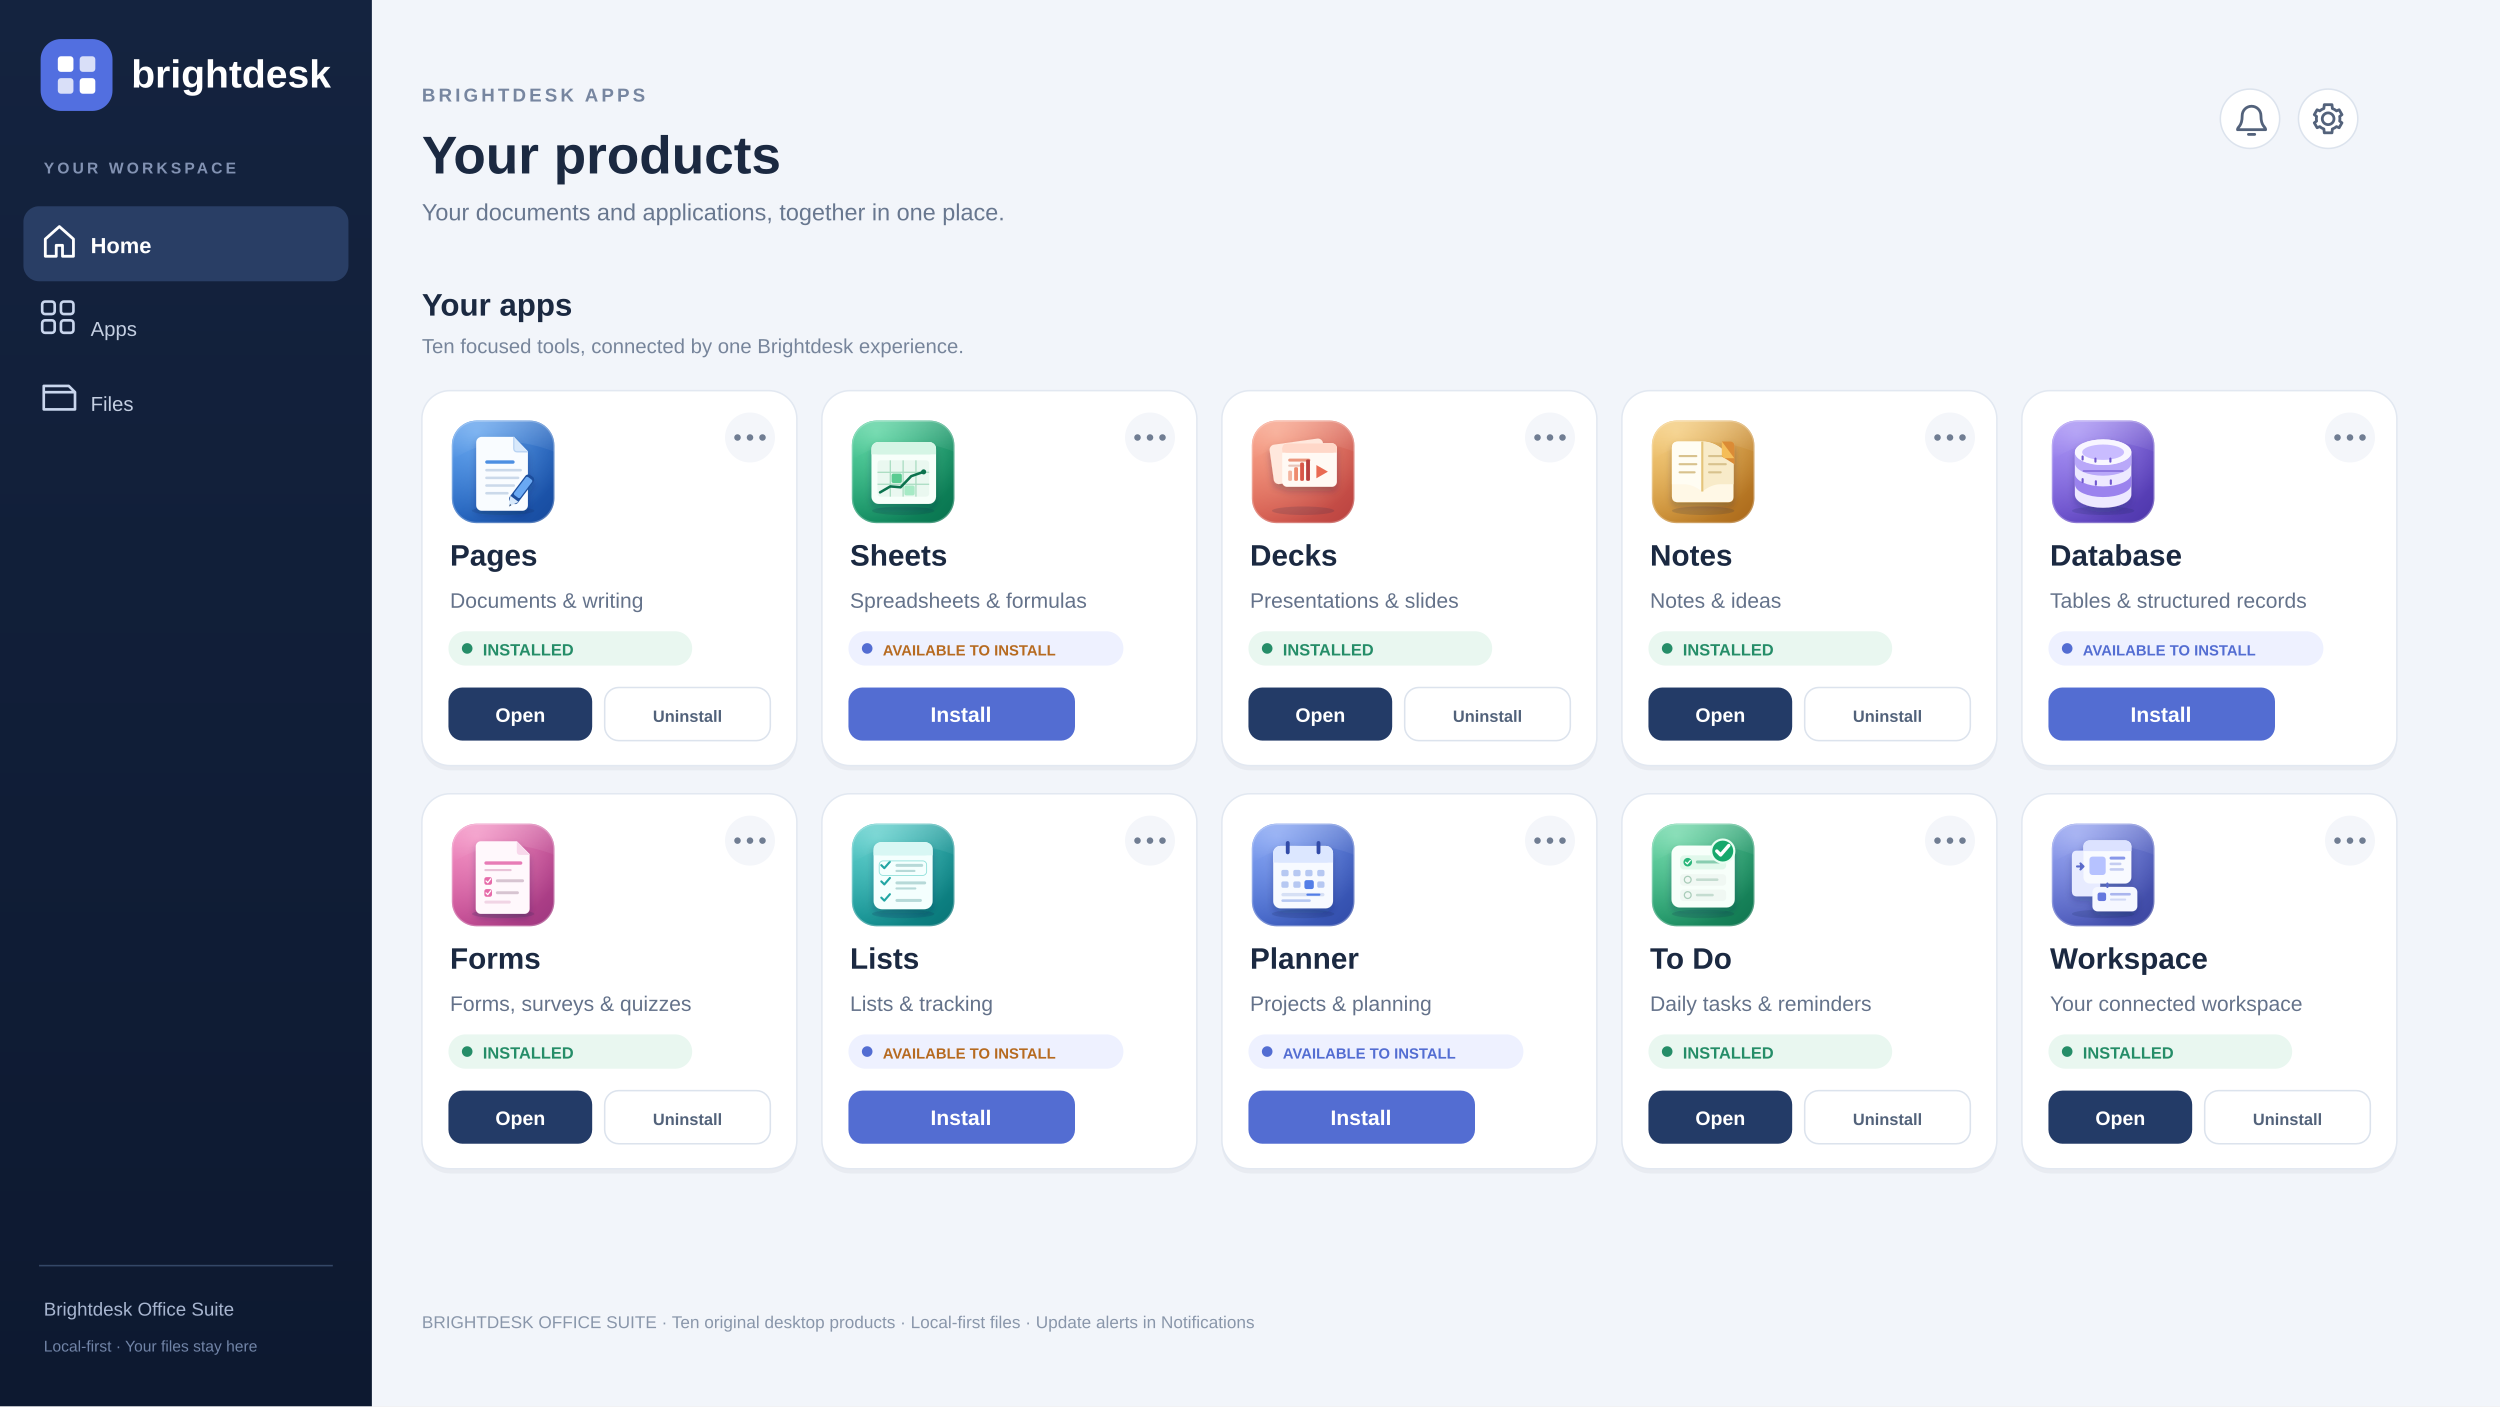
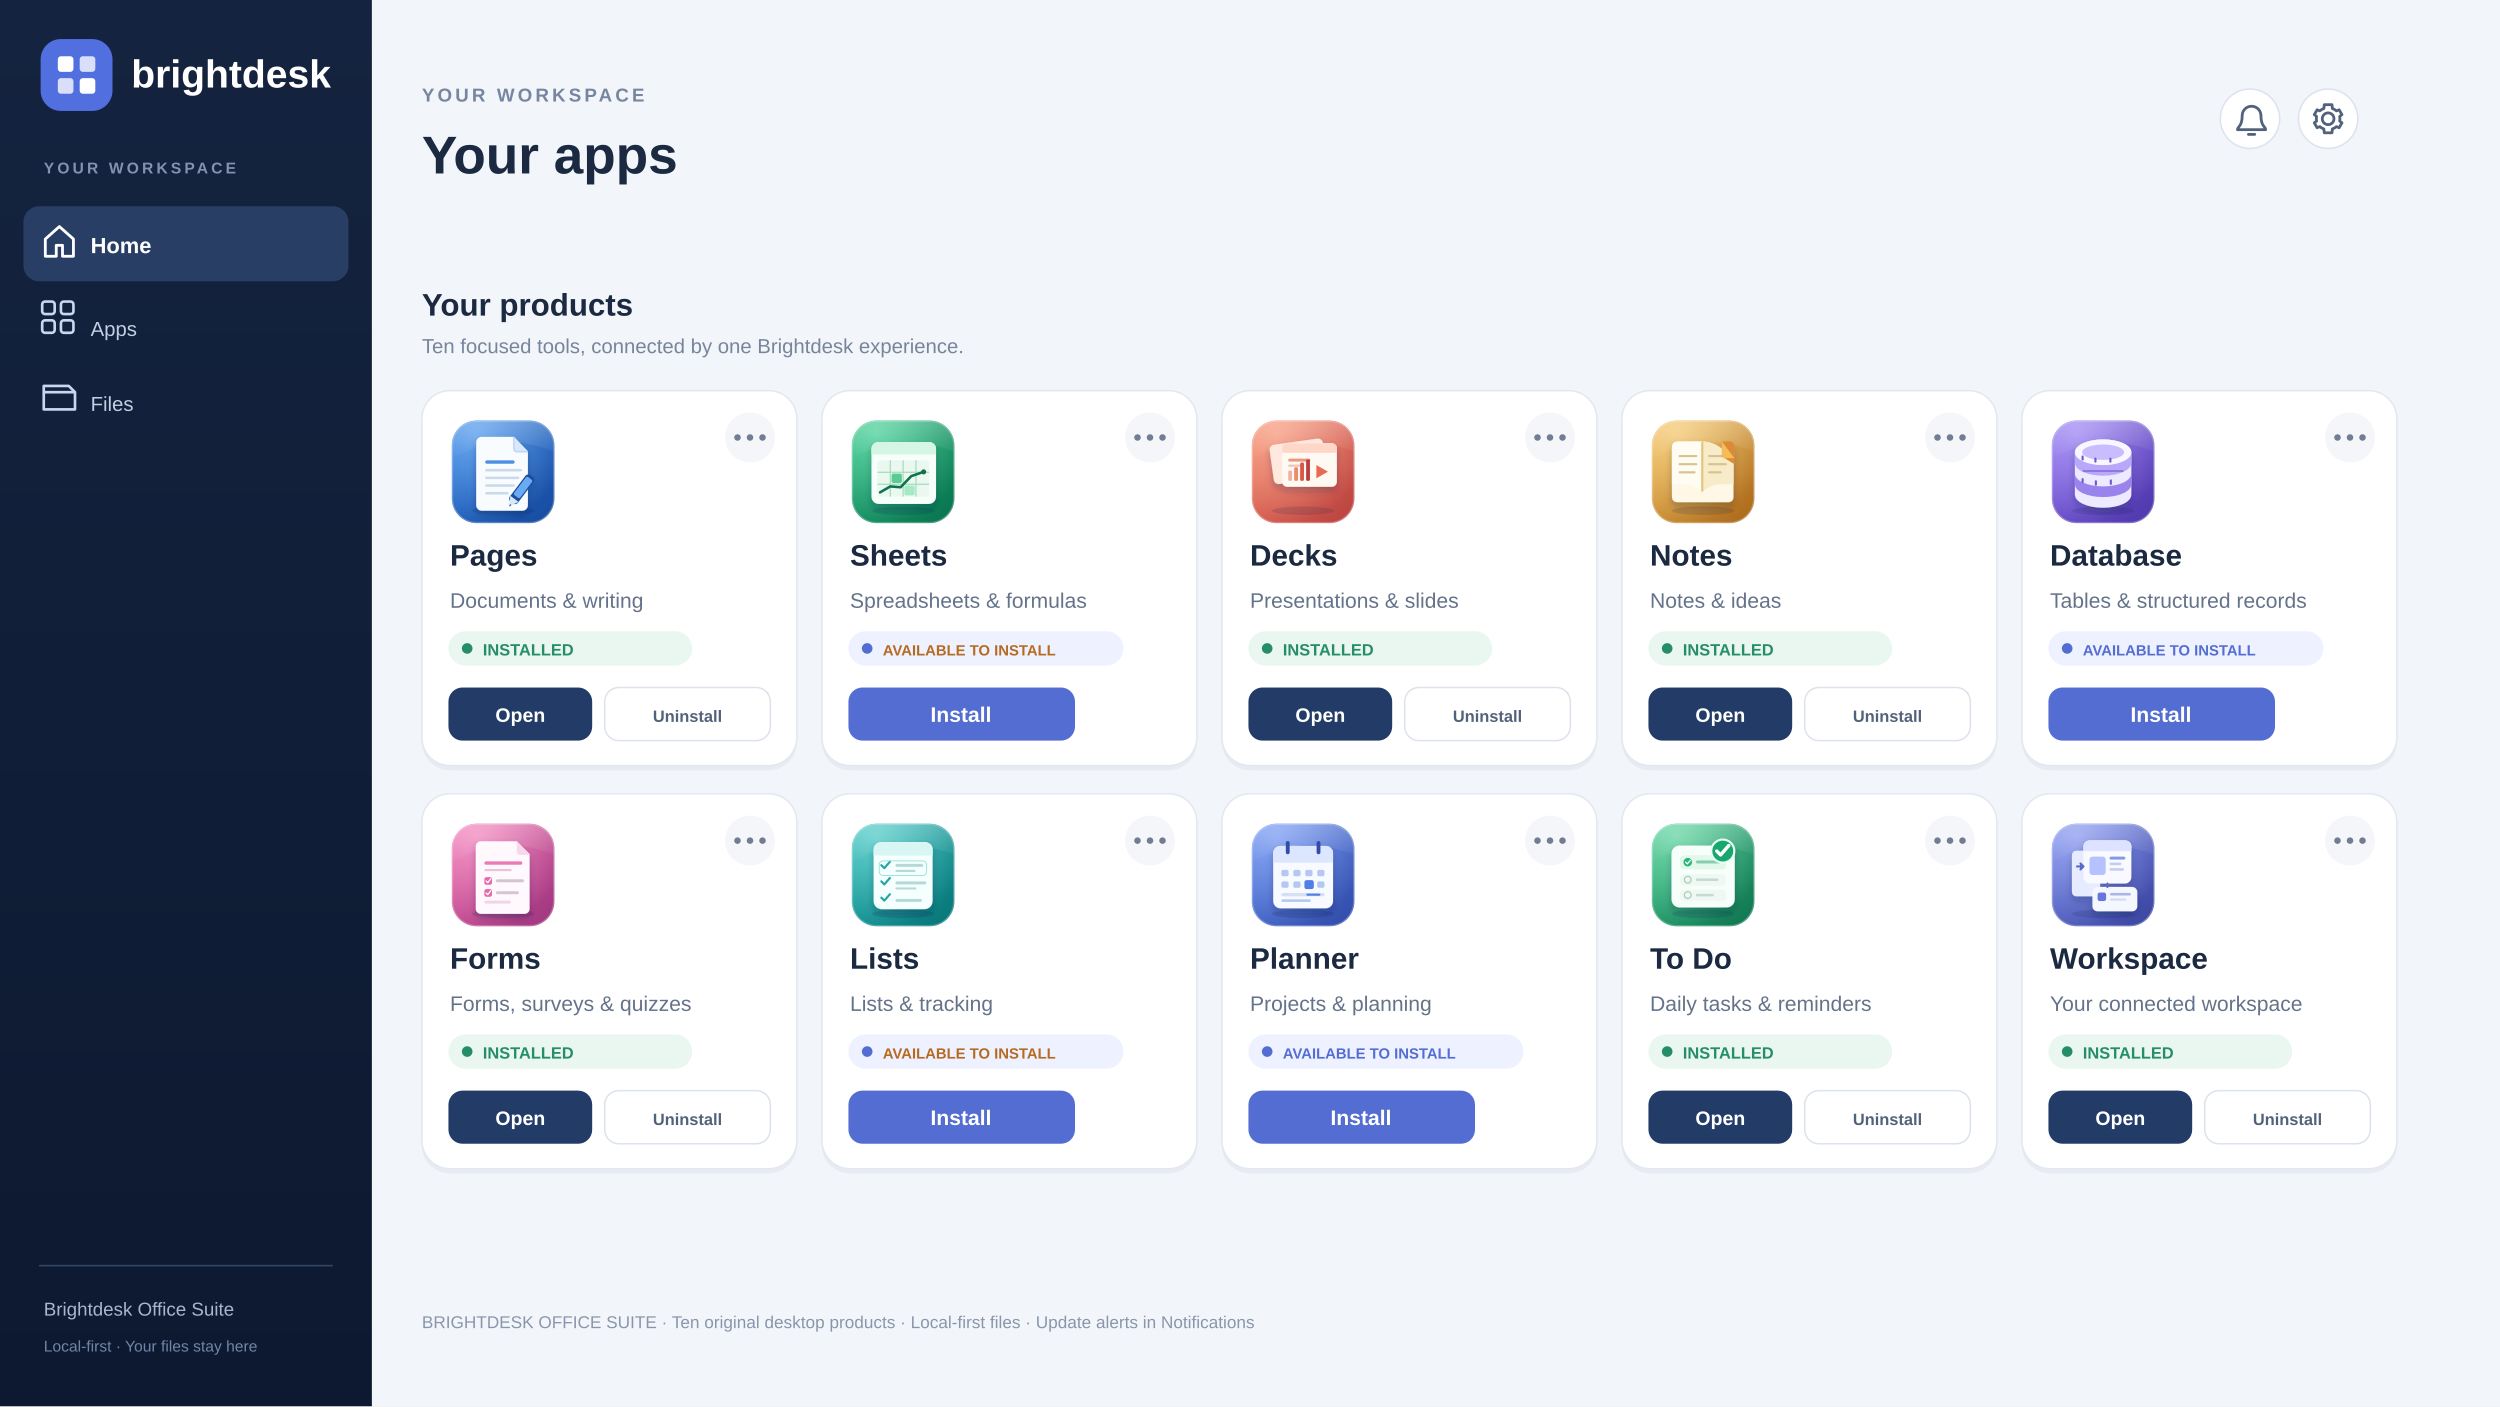
<svg xmlns="http://www.w3.org/2000/svg" width="1600" height="900" viewBox="0 0 1600 900" role="img" aria-labelledby="title desc">
  <defs>
    <linearGradient id="side" x1="0" y1="0" x2="0" y2="1">
      <stop stop-color="#14233F" />
      <stop offset="1" stop-color="#0D1930" />
    </linearGradient>
    <linearGradient id="banner" x1="0" y1="0" x2="1" y2="1">
      <stop stop-color="#E8F0FF" />
      <stop offset="1" stop-color="#F0ECFF" />
    </linearGradient>
    <filter id="shadow" x="-20%" y="-20%" width="140%" height="140%">
      <feDropShadow dx="0" dy="7" stdDeviation="14" flood-color="#1A2B4B" flood-opacity=".09" />
    </filter>
  </defs>
  <rect width="1600" height="900" fill="#F2F5FA" />
  <rect width="238" height="900" fill="url(#side)" />
  <rect x="26" y="25" width="46" height="46" rx="13" fill="#526FE0" />
  <g fill="#FFFFFF">
    <rect x="37" y="36" width="10" height="10" rx="2" />
    <rect x="51" y="36" width="10" height="10" rx="2" opacity=".78" />
    <rect x="37" y="50" width="10" height="10" rx="2" opacity=".78" />
    <rect x="51" y="50" width="10" height="10" rx="2" />
  </g>
  <text x="84" y="56" font-family="Arial, sans-serif" font-size="25" font-weight="700" fill="#FFFFFF">brightdesk</text>
  <text x="28" y="111" font-family="Arial, sans-serif" font-size="10" font-weight="700" letter-spacing="2" fill="#8292B2">YOUR WORKSPACE</text>
  <g id="sidebar-home">
    <rect x="15" y="132" width="208" height="48" rx="10" fill="#293E65" />
    <path d="M29 153l9-8 9 8v11h-7v-7h-4v7h-7z" fill="none" stroke="#FFFFFF" stroke-width="1.8" stroke-linecap="round" stroke-linejoin="round" />
    <text x="58" y="162" font-family="Arial, sans-serif" font-size="14" font-weight="700" fill="#FFFFFF">Home</text>
  </g>
  <g id="sidebar-applications">
    <g id="apps-launcher-icon" fill="none" stroke="#C9D6ED" stroke-width="1.7">
      <rect x="27" y="193" width="8" height="8" rx="1.8" />
      <rect x="39" y="193" width="8" height="8" rx="1.8" />
      <rect x="27" y="205" width="8" height="8" rx="1.8" />
      <rect x="39" y="205" width="8" height="8" rx="1.8" />
    </g>
    <text x="58" y="215" font-family="Arial, sans-serif" font-size="13" fill="#C4CFE2">Apps</text>
  </g>
  <g id="sidebar-files">
    <path d="M28 247h16l4 4v11H28zM28 251h20" fill="none" stroke="#C9D6ED" stroke-width="1.7" stroke-linecap="round" stroke-linejoin="round" />
    <text x="58" y="263" font-family="Arial, sans-serif" font-size="13" fill="#C4CFE2">Files</text>
  </g>
  <path d="M25 810h188" stroke="#344766" />
  <text x="28" y="842" font-family="Arial, sans-serif" font-size="12" fill="#A8B6D0">Brightdesk Office Suite</text>
  <text x="28" y="865" font-family="Arial, sans-serif" font-size="10" fill="#7184A7">Local-first · Your files stay here</text>
-   <text x="270" y="65" font-family="Arial, sans-serif" font-size="12" font-weight="700" letter-spacing="2" fill="#7786A0">BRIGHTDESK APPS</text>
-   <text x="270" y="111" font-family="Arial, sans-serif" font-size="34" font-weight="700" fill="#1B2941">Your products</text>
-   <text x="270" y="141" font-family="Arial, sans-serif" font-size="15" fill="#68778F">Your documents and applications, together in one place.</text>
-   <text x="270" y="202" font-family="Arial, sans-serif" font-size="20" font-weight="700" fill="#1B2941">Your apps</text>
+   <text x="270" y="65" font-family="Arial, sans-serif" font-size="12" font-weight="700" letter-spacing="2" fill="#7786A0">YOUR WORKSPACE</text>
+   <text x="270" y="111" font-family="Arial, sans-serif" font-size="34" font-weight="700" fill="#1B2941">Your apps</text>
+   <text x="270" y="202" font-family="Arial, sans-serif" font-size="20" font-weight="700" fill="#1B2941">Your products</text>
  <text x="270" y="226" font-family="Arial, sans-serif" font-size="13" fill="#77859B">Ten focused tools, connected by one Brightdesk experience.</text>
  <circle cx="1440" cy="76" r="19" fill="#FFFFFF" stroke="#DCE3ED" />
  <g id="notifications-bell" transform="translate(1429 65)" fill="none" stroke="#53627B" stroke-width="1.8" stroke-linecap="round" stroke-linejoin="round">
    <path d="M18 9a6 6 0 0 0-12 0c0 7-3 7-3 9h18c0-2-3-2-3-9Z" />
    <path d="M10 21h4" />
  </g>
  <circle cx="1490" cy="76" r="19" fill="#FFFFFF" stroke="#DCE3ED" />
  <g id="settings-cogwheel" transform="translate(1478 64)" fill="none" stroke="#53627B" stroke-width="1.8" stroke-linecap="round" stroke-linejoin="round">
    <path d="M12 8.25a3.75 3.75 0 1 0 0 7.5 3.75 3.75 0 0 0 0-7.5Z" />
    <path d="M19.4 13.5a7.7 7.7 0 0 0 0-3l1.45-1.12-1.8-3.12-1.72.7a7.7 7.7 0 0 0-2.6-1.5L14.45 3h-4.9l-.28 2.46a7.7 7.7 0 0 0-2.6 1.5l-1.72-.7-1.8 3.12L4.6 10.5a7.7 7.7 0 0 0 0 3l-1.45 1.12 1.8 3.12 1.72-.7a7.7 7.7 0 0 0 2.6 1.5L9.55 21h4.9l.28-2.46a7.7 7.7 0 0 0 2.6-1.5l1.72.7 1.8-3.12L19.4 13.5Z" />
  </g>
  <g transform="translate(0 -42)">
    <g>
      <rect x="270" y="295" width="240" height="240" rx="18" fill="#14233F" opacity=".05" />
      <rect x="270" y="292" width="240" height="240" rx="18" fill="#FFFFFF" stroke="#E2E8F1" />
      <svg x="287" y="309" width="70" height="70" viewBox="0 0 256 256">
        <defs>
          <linearGradient id="pages-bg" x1="0" y1="0" x2="1" y2="1">
            <stop offset="0" stop-color="#2B76D8" />
            <stop offset="1" stop-color="#174A9D" />
          </linearGradient>
          <radialGradient id="pages-light" cx="24%" cy="12%" r="90%">
            <stop offset="0" stop-color="#8BC5FF" stop-opacity=".65" />
            <stop offset="1" stop-color="#8BC5FF" stop-opacity="0" />
          </radialGradient>
          <linearGradient id="pages-glass" x1="0" y1="0" x2="0" y2="1">
            <stop offset="0" stop-color="#fff" stop-opacity=".21" />
            <stop offset="1" stop-color="#fff" stop-opacity="0" />
          </linearGradient>
          <filter id="pages-shadow" x="-30%" y="-30%" width="160%" height="180%">
            <feDropShadow dx="0" dy="10" stdDeviation="9" flood-color="#10234A" flood-opacity=".24" />
          </filter>
        </defs>
        <rect x="8" y="8" width="240" height="240" rx="58" fill="url(#pages-bg)" />
        <rect x="8" y="8" width="240" height="240" rx="58" fill="url(#pages-light)" />
        <path d="M66 9h124a58 58 0 0 1 58 58v14C173 52 93 43 9 100V67A58 58 0 0 1 66 9z" fill="url(#pages-glass)" />
        <rect x="9.5" y="9.5" width="237" height="237" rx="56.5" fill="none" stroke="#fff" stroke-opacity=".26" stroke-width="3" />
        <ellipse cx="128" cy="219" rx="73" ry="10" fill="#10234A" opacity=".15" />
        <g filter="url(#pages-shadow)">
          <path d="M78 46h75l33 34v126a13 13 0 0 1-13 13H78a13 13 0 0 1-13-13V59a13 13 0 0 1 13-13z" fill="#F9FCFF" />
          <path d="M153 46v28a7 7 0 0 0 7 7h26z" fill="#D9E9FB" />
          <path d="M153 46v28a7 7 0 0 0 7 7h26" fill="none" stroke="#B7D2F2" stroke-width="3" />
          <rect x="86" y="101" width="69" height="8" rx="4" fill="#4D8FE2" />
          <rect x="86" y="121" width="86" height="6" rx="3" fill="#CBD9EA" />
          <rect x="86" y="139" width="80" height="6" rx="3" fill="#CBD9EA" />
          <rect x="86" y="157" width="70" height="6" rx="3" fill="#CBD9EA" />
          <rect x="86" y="175" width="55" height="6" rx="3" fill="#CBD9EA" />
          <g transform="rotate(37 171 171)">
            <rect x="158" y="130" width="24" height="78" rx="9" fill="#1C4E9C" />
            <rect x="161" y="137" width="18" height="53" rx="4" fill="#6BA9F3" />
            <path d="M158 197h24l-12 22z" fill="#D7E8FA" />
            <path d="M169 213h4l-2 6z" fill="#243D65" />
          </g>
        </g>
      </svg>
      <circle cx="480" cy="322" r="16" fill="#F4F6FA" />
      <circle cx="472" cy="322" r="2.1" fill="#707D92" />
      <circle cx="480" cy="322" r="2.1" fill="#707D92" />
      <circle cx="488" cy="322" r="2.1" fill="#707D92" />
      <text x="288" y="404" font-family="Arial, sans-serif" font-size="19" font-weight="700" fill="#1B2941">Pages</text>
      <text x="288" y="431" font-family="Arial, sans-serif" font-size="13.5" fill="#64728A">Documents &amp; writing</text>
      <rect x="287" y="446" width="156" height="22" rx="11" fill="#E9F7F0" />
      <circle cx="299" cy="457" r="3.4" fill="#258D68" />
      <text x="309" y="461.5" font-family="Arial, sans-serif" font-size="10.5" font-weight="700" fill="#258D68">INSTALLED</text>
      <rect x="287" y="482" width="92" height="34" rx="9" fill="#233B67" />
      <text x="333" y="504" text-anchor="middle" font-family="Arial, sans-serif" font-size="12.5" font-weight="700" fill="#FFFFFF">Open</text>
      <rect x="387" y="482" width="106" height="34" rx="9" fill="#FFFFFF" stroke="#DCE3ED" />
      <text x="440" y="504" text-anchor="middle" font-family="Arial, sans-serif" font-size="10.5" font-weight="700" fill="#52627A">Uninstall</text>
    </g>
    <g>
      <rect x="526" y="295" width="240" height="240" rx="18" fill="#14233F" opacity=".05" />
      <rect x="526" y="292" width="240" height="240" rx="18" fill="#FFFFFF" stroke="#E2E8F1" />
      <svg x="543" y="309" width="70" height="70" viewBox="0 0 256 256">
        <defs>
          <linearGradient id="sheets-bg" x1="0" y1="0" x2="1" y2="1">
            <stop offset="0" stop-color="#21AD78" />
            <stop offset="1" stop-color="#08724E" />
          </linearGradient>
          <radialGradient id="sheets-light" cx="24%" cy="12%" r="90%">
            <stop offset="0" stop-color="#83F0BF" stop-opacity=".65" />
            <stop offset="1" stop-color="#83F0BF" stop-opacity="0" />
          </radialGradient>
          <linearGradient id="sheets-glass" x1="0" y1="0" x2="0" y2="1">
            <stop offset="0" stop-color="#fff" stop-opacity=".21" />
            <stop offset="1" stop-color="#fff" stop-opacity="0" />
          </linearGradient>
          <filter id="sheets-shadow" x="-30%" y="-30%" width="160%" height="180%">
            <feDropShadow dx="0" dy="10" stdDeviation="9" flood-color="#10234A" flood-opacity=".24" />
          </filter>
        </defs>
        <rect x="8" y="8" width="240" height="240" rx="58" fill="url(#sheets-bg)" />
        <rect x="8" y="8" width="240" height="240" rx="58" fill="url(#sheets-light)" />
        <path d="M66 9h124a58 58 0 0 1 58 58v14C173 52 93 43 9 100V67A58 58 0 0 1 66 9z" fill="url(#sheets-glass)" />
        <rect x="9.5" y="9.5" width="237" height="237" rx="56.5" fill="none" stroke="#fff" stroke-opacity=".26" stroke-width="3" />
        <ellipse cx="128" cy="219" rx="73" ry="10" fill="#10234A" opacity=".15" />
        <g filter="url(#sheets-shadow)">
          <rect x="54" y="58" width="151" height="145" rx="17" fill="#F7FFFA" />
          <rect x="54" y="58" width="151" height="29" rx="17" fill="#D5F5E5" />
          <path d="M54 75v12h151V75" fill="#D5F5E5" />
          <rect x="68" y="101" width="121" height="85" rx="7" fill="#EAF8F0" />
          <path d="M98 101v85M128 101v85M158 101v85M68 129h121M68 157h121" stroke="#A9DCC1" stroke-width="3" />
          <rect x="101" y="132" width="24" height="22" rx="4" fill="#5ACB91" />
          <rect x="131" y="160" width="24" height="23" rx="4" fill="#A6EAC5" />
          <path d="M74 176l24-14 24 2 25-26 29-10" fill="none" stroke="#08724E" stroke-width="6" stroke-linecap="round" stroke-linejoin="round" />
          <circle cx="176" cy="128" r="6" fill="#08724E" />
        </g>
      </svg>
      <circle cx="736" cy="322" r="16" fill="#F4F6FA" />
      <circle cx="728" cy="322" r="2.1" fill="#707D92" />
      <circle cx="736" cy="322" r="2.1" fill="#707D92" />
      <circle cx="744" cy="322" r="2.1" fill="#707D92" />
      <text x="544" y="404" font-family="Arial, sans-serif" font-size="19" font-weight="700" fill="#1B2941">Sheets</text>
      <text x="544" y="431" font-family="Arial, sans-serif" font-size="13.5" fill="#64728A">Spreadsheets &amp; formulas</text>
      <rect x="543" y="446" width="176" height="22" rx="11" fill="#EEF1FF" />
      <circle cx="555" cy="457" r="3.4" fill="#536DD2" />
      <text x="565" y="461.5" font-family="Arial, sans-serif" font-size="9.5" font-weight="700" fill="#B66A20">AVAILABLE TO INSTALL</text>
      <rect x="543" y="482" width="145" height="34" rx="9" fill="#536DD2" />
      <text x="615" y="504" text-anchor="middle" font-family="Arial, sans-serif" font-size="13.5" font-weight="700" fill="#FFFFFF">Install</text>
    </g>
    <g>
      <rect x="782" y="295" width="240" height="240" rx="18" fill="#14233F" opacity=".05" />
      <rect x="782" y="292" width="240" height="240" rx="18" fill="#FFFFFF" stroke="#E2E8F1" />
      <svg x="799" y="309" width="70" height="70" viewBox="0 0 256 256">
        <defs>
          <linearGradient id="decks-bg" x1="0" y1="0" x2="1" y2="1">
            <stop offset="0" stop-color="#F17A62" />
            <stop offset="1" stop-color="#B9413F" />
          </linearGradient>
          <radialGradient id="decks-light" cx="24%" cy="12%" r="90%">
            <stop offset="0" stop-color="#FFC1A6" stop-opacity=".65" />
            <stop offset="1" stop-color="#FFC1A6" stop-opacity="0" />
          </radialGradient>
          <linearGradient id="decks-glass" x1="0" y1="0" x2="0" y2="1">
            <stop offset="0" stop-color="#fff" stop-opacity=".21" />
            <stop offset="1" stop-color="#fff" stop-opacity="0" />
          </linearGradient>
          <filter id="decks-shadow" x="-30%" y="-30%" width="160%" height="180%">
            <feDropShadow dx="0" dy="10" stdDeviation="9" flood-color="#10234A" flood-opacity=".24" />
          </filter>
        </defs>
        <rect x="8" y="8" width="240" height="240" rx="58" fill="url(#decks-bg)" />
        <rect x="8" y="8" width="240" height="240" rx="58" fill="url(#decks-light)" />
        <path d="M66 9h124a58 58 0 0 1 58 58v14C173 52 93 43 9 100V67A58 58 0 0 1 66 9z" fill="url(#decks-glass)" />
        <rect x="9.5" y="9.5" width="237" height="237" rx="56.5" fill="none" stroke="#fff" stroke-opacity=".26" stroke-width="3" />
        <ellipse cx="128" cy="219" rx="73" ry="10" fill="#10234A" opacity=".15" />
        <g filter="url(#decks-shadow)">
          <rect x="48" y="66" width="126" height="93" rx="12" fill="#FFE8DD" transform="rotate(-8 48 66)" />
          <rect x="79" y="61" width="128" height="102" rx="12" fill="#FFF9F4" />
          <rect x="79" y="61" width="128" height="22" rx="12" fill="#FFD7C8" />
          <path d="M79 72h128v11H79z" fill="#FFD7C8" />
          <rect x="93" y="97" width="52" height="7" rx="3.5" fill="#EB967D" />
          <rect x="93" y="111" width="38" height="5" rx="2.5" fill="#E8C6BA" />
          <path d="M159 143v-31l27 15.5z" fill="#E96B52" />
          <rect x="93" y="125" width="9" height="24" rx="3" fill="#F3B49F" />
          <rect x="107" y="117" width="9" height="32" rx="3" fill="#EE8A6C" />
          <rect x="121" y="106" width="9" height="43" rx="3" fill="#D95748" />
          <rect x="135" y="99" width="9" height="50" rx="3" fill="#B9413F" />
        </g>
      </svg>
      <circle cx="992" cy="322" r="16" fill="#F4F6FA" />
      <circle cx="984" cy="322" r="2.1" fill="#707D92" />
      <circle cx="992" cy="322" r="2.1" fill="#707D92" />
      <circle cx="1000" cy="322" r="2.1" fill="#707D92" />
      <text x="800" y="404" font-family="Arial, sans-serif" font-size="19" font-weight="700" fill="#1B2941">Decks</text>
      <text x="800" y="431" font-family="Arial, sans-serif" font-size="13.5" fill="#64728A">Presentations &amp; slides</text>
      <rect x="799" y="446" width="156" height="22" rx="11" fill="#E9F7F0" />
      <circle cx="811" cy="457" r="3.4" fill="#258D68" />
      <text x="821" y="461.5" font-family="Arial, sans-serif" font-size="10.5" font-weight="700" fill="#258D68">INSTALLED</text>
      <rect x="799" y="482" width="92" height="34" rx="9" fill="#233B67" />
      <text x="845" y="504" text-anchor="middle" font-family="Arial, sans-serif" font-size="12.5" font-weight="700" fill="#FFFFFF">Open</text>
      <rect x="899" y="482" width="106" height="34" rx="9" fill="#FFFFFF" stroke="#DCE3ED" />
      <text x="952" y="504" text-anchor="middle" font-family="Arial, sans-serif" font-size="10.5" font-weight="700" fill="#52627A">Uninstall</text>
    </g>
    <g>
      <rect x="1038" y="295" width="240" height="240" rx="18" fill="#14233F" opacity=".05" />
      <rect x="1038" y="292" width="240" height="240" rx="18" fill="#FFFFFF" stroke="#E2E8F1" />
      <svg x="1055" y="309" width="70" height="70" viewBox="0 0 256 256">
        <defs>
          <linearGradient id="notes-bg" x1="0" y1="0" x2="1" y2="1">
            <stop offset="0" stop-color="#EAB34F" />
            <stop offset="1" stop-color="#A96719" />
          </linearGradient>
          <radialGradient id="notes-light" cx="24%" cy="12%" r="90%">
            <stop offset="0" stop-color="#FFE2A0" stop-opacity=".65" />
            <stop offset="1" stop-color="#FFE2A0" stop-opacity="0" />
          </radialGradient>
          <linearGradient id="notes-glass" x1="0" y1="0" x2="0" y2="1">
            <stop offset="0" stop-color="#fff" stop-opacity=".21" />
            <stop offset="1" stop-color="#fff" stop-opacity="0" />
          </linearGradient>
          <filter id="notes-shadow" x="-30%" y="-30%" width="160%" height="180%">
            <feDropShadow dx="0" dy="10" stdDeviation="9" flood-color="#10234A" flood-opacity=".24" />
          </filter>
        </defs>
        <rect x="8" y="8" width="240" height="240" rx="58" fill="url(#notes-bg)" />
        <rect x="8" y="8" width="240" height="240" rx="58" fill="url(#notes-light)" />
        <path d="M66 9h124a58 58 0 0 1 58 58v14C173 52 93 43 9 100V67A58 58 0 0 1 66 9z" fill="url(#notes-glass)" />
        <rect x="9.5" y="9.5" width="237" height="237" rx="56.5" fill="none" stroke="#fff" stroke-opacity=".26" stroke-width="3" />
        <ellipse cx="128" cy="219" rx="73" ry="10" fill="#10234A" opacity=".15" />
        <g filter="url(#notes-shadow)">
          <path d="M55 72q0-15 15-15h55q26 0 48 18l26 20v91q0 13-13 13H69q-14 0-14-14z" fill="#FFF8E6" />
          <path d="M126 57v117q-22-17-42-17H55V72q0-15 15-15z" fill="#FFFDF3" />
          <path d="M126 57v117q22-17 42-17h31V95l-26-20q-22-18-47-18z" fill="#F8EBC9" />
          <path d="M126 57v117" stroke="#E5C47A" stroke-width="5" />
          <path d="M73 91h39M73 110h39M73 129h35M142 91h39M142 110h39M142 129h27" stroke="#D8C28D" stroke-width="5" stroke-linecap="round" />
          <path d="M172 57h20a9 9 0 0 1 9 9v44l-29-18z" fill="#DB8B36" />
          <path d="M172 57v31a8 8 0 0 0 8 8h21" fill="#F5BD58" />
        </g>
      </svg>
      <circle cx="1248" cy="322" r="16" fill="#F4F6FA" />
      <circle cx="1240" cy="322" r="2.1" fill="#707D92" />
      <circle cx="1248" cy="322" r="2.1" fill="#707D92" />
      <circle cx="1256" cy="322" r="2.1" fill="#707D92" />
      <text x="1056" y="404" font-family="Arial, sans-serif" font-size="19" font-weight="700" fill="#1B2941">Notes</text>
      <text x="1056" y="431" font-family="Arial, sans-serif" font-size="13.5" fill="#64728A">Notes &amp; ideas</text>
      <rect x="1055" y="446" width="156" height="22" rx="11" fill="#E9F7F0" />
      <circle cx="1067" cy="457" r="3.4" fill="#258D68" />
      <text x="1077" y="461.5" font-family="Arial, sans-serif" font-size="10.5" font-weight="700" fill="#258D68">INSTALLED</text>
      <rect x="1055" y="482" width="92" height="34" rx="9" fill="#233B67" />
      <text x="1101" y="504" text-anchor="middle" font-family="Arial, sans-serif" font-size="12.5" font-weight="700" fill="#FFFFFF">Open</text>
      <rect x="1155" y="482" width="106" height="34" rx="9" fill="#FFFFFF" stroke="#DCE3ED" />
      <text x="1208" y="504" text-anchor="middle" font-family="Arial, sans-serif" font-size="10.5" font-weight="700" fill="#52627A">Uninstall</text>
    </g>
    <g>
      <rect x="1294" y="295" width="240" height="240" rx="18" fill="#14233F" opacity=".05" />
      <rect x="1294" y="292" width="240" height="240" rx="18" fill="#FFFFFF" stroke="#E2E8F1" />
      <svg x="1311" y="309" width="70" height="70" viewBox="0 0 256 256">
        <defs>
          <linearGradient id="database-bg" x1="0" y1="0" x2="1" y2="1">
            <stop offset="0" stop-color="#8666E9" />
            <stop offset="1" stop-color="#4C35A9" />
          </linearGradient>
          <radialGradient id="database-light" cx="24%" cy="12%" r="90%">
            <stop offset="0" stop-color="#C0B2FF" stop-opacity=".65" />
            <stop offset="1" stop-color="#C0B2FF" stop-opacity="0" />
          </radialGradient>
          <linearGradient id="database-glass" x1="0" y1="0" x2="0" y2="1">
            <stop offset="0" stop-color="#fff" stop-opacity=".21" />
            <stop offset="1" stop-color="#fff" stop-opacity="0" />
          </linearGradient>
          <filter id="database-shadow" x="-30%" y="-30%" width="160%" height="180%">
            <feDropShadow dx="0" dy="10" stdDeviation="9" flood-color="#10234A" flood-opacity=".24" />
          </filter>
        </defs>
        <rect x="8" y="8" width="240" height="240" rx="58" fill="url(#database-bg)" />
        <rect x="8" y="8" width="240" height="240" rx="58" fill="url(#database-light)" />
        <path d="M66 9h124a58 58 0 0 1 58 58v14C173 52 93 43 9 100V67A58 58 0 0 1 66 9z" fill="url(#database-glass)" />
        <rect x="9.5" y="9.5" width="237" height="237" rx="56.5" fill="none" stroke="#fff" stroke-opacity=".26" stroke-width="3" />
        <ellipse cx="128" cy="219" rx="73" ry="10" fill="#10234A" opacity=".15" />
        <g filter="url(#database-shadow)">
          <path d="M62 82c0-17 30-30 66-30s66 13 66 30v99c0 18-30 31-66 31s-66-13-66-31z" fill="#EDE9FF" />
          <path d="M62 82c0 17 30 30 66 30s66-13 66-30v25c0 17-30 30-66 30s-66-13-66-30z" fill="#B9A8F9" />
          <path d="M62 132c0 17 30 30 66 30s66-13 66-30v25c0 17-30 30-66 30s-66-13-66-30z" fill="#9B83EE" />
          <ellipse cx="128" cy="82" rx="66" ry="30" fill="#F8F6FF" />
          <ellipse cx="128" cy="82" rx="49" ry="18" fill="#C9BCFF" />
          <path d="M80 92v7m30-2v7m35-7v7m-65 41v7m31-2v8m35-10v8" stroke="#7058D0" stroke-width="5" stroke-linecap="round" />
          <path d="M82 126h92" stroke="#7158CF" stroke-width="4" stroke-linecap="round" opacity=".7" />
        </g>
      </svg>
      <circle cx="1504" cy="322" r="16" fill="#F4F6FA" />
      <circle cx="1496" cy="322" r="2.1" fill="#707D92" />
      <circle cx="1504" cy="322" r="2.1" fill="#707D92" />
      <circle cx="1512" cy="322" r="2.1" fill="#707D92" />
      <text x="1312" y="404" font-family="Arial, sans-serif" font-size="19" font-weight="700" fill="#1B2941">Database</text>
      <text x="1312" y="431" font-family="Arial, sans-serif" font-size="13.5" fill="#64728A">Tables &amp; structured records</text>
      <rect x="1311" y="446" width="176" height="22" rx="11" fill="#EEF1FF" />
      <circle cx="1323" cy="457" r="3.4" fill="#536DD2" />
      <text x="1333" y="461.5" font-family="Arial, sans-serif" font-size="9.5" font-weight="700" fill="#536DD2">AVAILABLE TO INSTALL</text>
      <rect x="1311" y="482" width="145" height="34" rx="9" fill="#536DD2" />
      <text x="1383" y="504" text-anchor="middle" font-family="Arial, sans-serif" font-size="13.5" font-weight="700" fill="#FFFFFF">Install</text>
    </g>
    <g>
      <rect x="270" y="553" width="240" height="240" rx="18" fill="#14233F" opacity=".05" />
      <rect x="270" y="550" width="240" height="240" rx="18" fill="#FFFFFF" stroke="#E2E8F1" />
      <svg x="287" y="567" width="70" height="70" viewBox="0 0 256 256">
        <defs>
          <linearGradient id="forms-bg" x1="0" y1="0" x2="1" y2="1">
            <stop offset="0" stop-color="#E65FA5" />
            <stop offset="1" stop-color="#9D367F" />
          </linearGradient>
          <radialGradient id="forms-light" cx="24%" cy="12%" r="90%">
            <stop offset="0" stop-color="#FFB6DA" stop-opacity=".65" />
            <stop offset="1" stop-color="#FFB6DA" stop-opacity="0" />
          </radialGradient>
          <linearGradient id="forms-glass" x1="0" y1="0" x2="0" y2="1">
            <stop offset="0" stop-color="#fff" stop-opacity=".21" />
            <stop offset="1" stop-color="#fff" stop-opacity="0" />
          </linearGradient>
          <filter id="forms-shadow" x="-30%" y="-30%" width="160%" height="180%">
            <feDropShadow dx="0" dy="10" stdDeviation="9" flood-color="#10234A" flood-opacity=".24" />
          </filter>
        </defs>
        <rect x="8" y="8" width="240" height="240" rx="58" fill="url(#forms-bg)" />
        <rect x="8" y="8" width="240" height="240" rx="58" fill="url(#forms-light)" />
        <path d="M66 9h124a58 58 0 0 1 58 58v14C173 52 93 43 9 100V67A58 58 0 0 1 66 9z" fill="url(#forms-glass)" />
        <rect x="9.5" y="9.5" width="237" height="237" rx="56.5" fill="none" stroke="#fff" stroke-opacity=".26" stroke-width="3" />
        <ellipse cx="128" cy="219" rx="73" ry="10" fill="#10234A" opacity=".15" />
        <g filter="url(#forms-shadow)">
          <path d="M76 49h84l30 30v128a12 12 0 0 1-12 12H76a12 12 0 0 1-12-12V61a12 12 0 0 1 12-12z" fill="#FFF8FC" />
          <path d="M160 49v25a7 7 0 0 0 7 7h23" fill="#F8D8EB" />
          <rect x="84" y="96" width="89" height="8" rx="4" fill="#E77CB6" />
          <rect x="84" y="114" width="64" height="5" rx="2.5" fill="#E9C3D8" />
          <g>
            <rect x="84" y="133" width="18" height="18" rx="5" fill="#E66AA9" />
            <path d="m88 142 4 4 7-9" fill="none" stroke="#fff" stroke-width="3" stroke-linecap="round" stroke-linejoin="round" />
            <rect x="111" y="138" width="66" height="7" rx="3.5" fill="#D7C4D1" />
            <rect x="84" y="161" width="18" height="18" rx="5" fill="#E66AA9" />
            <path d="m88 170 4 4 7-9" fill="none" stroke="#fff" stroke-width="3" stroke-linecap="round" stroke-linejoin="round" />
            <rect x="111" y="166" width="54" height="7" rx="3.5" fill="#D7C4D1" />
          </g>
          <rect x="84" y="188" width="62" height="7" rx="3.5" fill="#F1D5E5" />
        </g>
      </svg>
      <circle cx="480" cy="580" r="16" fill="#F4F6FA" />
      <circle cx="472" cy="580" r="2.1" fill="#707D92" />
      <circle cx="480" cy="580" r="2.1" fill="#707D92" />
      <circle cx="488" cy="580" r="2.1" fill="#707D92" />
      <text x="288" y="662" font-family="Arial, sans-serif" font-size="19" font-weight="700" fill="#1B2941">Forms</text>
      <text x="288" y="689" font-family="Arial, sans-serif" font-size="13.5" fill="#64728A">Forms, surveys &amp; quizzes</text>
      <rect x="287" y="704" width="156" height="22" rx="11" fill="#E9F7F0" />
      <circle cx="299" cy="715" r="3.4" fill="#258D68" />
      <text x="309" y="719.5" font-family="Arial, sans-serif" font-size="10.5" font-weight="700" fill="#258D68">INSTALLED</text>
      <rect x="287" y="740" width="92" height="34" rx="9" fill="#233B67" />
      <text x="333" y="762" text-anchor="middle" font-family="Arial, sans-serif" font-size="12.5" font-weight="700" fill="#FFFFFF">Open</text>
      <rect x="387" y="740" width="106" height="34" rx="9" fill="#FFFFFF" stroke="#DCE3ED" />
      <text x="440" y="762" text-anchor="middle" font-family="Arial, sans-serif" font-size="10.5" font-weight="700" fill="#52627A">Uninstall</text>
    </g>
    <g>
      <rect x="526" y="553" width="240" height="240" rx="18" fill="#14233F" opacity=".05" />
      <rect x="526" y="550" width="240" height="240" rx="18" fill="#FFFFFF" stroke="#E2E8F1" />
      <svg x="543" y="567" width="70" height="70" viewBox="0 0 256 256">
        <defs>
          <linearGradient id="lists-bg" x1="0" y1="0" x2="1" y2="1">
            <stop offset="0" stop-color="#21AFAF" />
            <stop offset="1" stop-color="#087476" />
          </linearGradient>
          <radialGradient id="lists-light" cx="24%" cy="12%" r="90%">
            <stop offset="0" stop-color="#8CE7E2" stop-opacity=".65" />
            <stop offset="1" stop-color="#8CE7E2" stop-opacity="0" />
          </radialGradient>
          <linearGradient id="lists-glass" x1="0" y1="0" x2="0" y2="1">
            <stop offset="0" stop-color="#fff" stop-opacity=".21" />
            <stop offset="1" stop-color="#fff" stop-opacity="0" />
          </linearGradient>
          <filter id="lists-shadow" x="-30%" y="-30%" width="160%" height="180%">
            <feDropShadow dx="0" dy="10" stdDeviation="9" flood-color="#10234A" flood-opacity=".24" />
          </filter>
        </defs>
        <rect x="8" y="8" width="240" height="240" rx="58" fill="url(#lists-bg)" />
        <rect x="8" y="8" width="240" height="240" rx="58" fill="url(#lists-light)" />
        <path d="M66 9h124a58 58 0 0 1 58 58v14C173 52 93 43 9 100V67A58 58 0 0 1 66 9z" fill="url(#lists-glass)" />
        <rect x="9.5" y="9.5" width="237" height="237" rx="56.5" fill="none" stroke="#fff" stroke-opacity=".26" stroke-width="3" />
        <ellipse cx="128" cy="219" rx="73" ry="10" fill="#10234A" opacity=".15" />
        <g filter="url(#lists-shadow)">
          <rect x="59" y="51" width="138" height="157" rx="19" fill="#F4FFFE" />
          <rect x="59" y="51" width="138" height="31" rx="19" fill="#D8F7F4" />
          <path d="M59 70h138v12H59z" fill="#D8F7F4" />
          <g fill="none" stroke="#20A5A3" stroke-width="5" stroke-linecap="round" stroke-linejoin="round">
            <path d="m77 105 7 7 13-15m-20 46 7 7 13-15m-20 46 7 7 13-15" />
          </g>
          <g fill="#B6D9D8">
            <rect x="110" y="102" width="65" height="7" rx="3.5" />
            <rect x="110" y="116" width="47" height="5" rx="2.5" />
            <rect x="110" y="143" width="72" height="7" rx="3.5" />
            <rect x="110" y="157" width="49" height="5" rx="2.5" />
            <rect x="110" y="184" width="62" height="7" rx="3.5" />
          </g>
          <rect x="72" y="95" width="111" height="34" rx="9" fill="none" stroke="#8FE0DA" stroke-width="2" />
        </g>
      </svg>
      <circle cx="736" cy="580" r="16" fill="#F4F6FA" />
      <circle cx="728" cy="580" r="2.1" fill="#707D92" />
      <circle cx="736" cy="580" r="2.1" fill="#707D92" />
      <circle cx="744" cy="580" r="2.1" fill="#707D92" />
      <text x="544" y="662" font-family="Arial, sans-serif" font-size="19" font-weight="700" fill="#1B2941">Lists</text>
      <text x="544" y="689" font-family="Arial, sans-serif" font-size="13.5" fill="#64728A">Lists &amp; tracking</text>
      <rect x="543" y="704" width="176" height="22" rx="11" fill="#EEF1FF" />
      <circle cx="555" cy="715" r="3.4" fill="#536DD2" />
      <text x="565" y="719.5" font-family="Arial, sans-serif" font-size="9.5" font-weight="700" fill="#B66A20">AVAILABLE TO INSTALL</text>
      <rect x="543" y="740" width="145" height="34" rx="9" fill="#536DD2" />
      <text x="615" y="762" text-anchor="middle" font-family="Arial, sans-serif" font-size="13.5" font-weight="700" fill="#FFFFFF">Install</text>
    </g>
    <g>
      <rect x="782" y="553" width="240" height="240" rx="18" fill="#14233F" opacity=".05" />
      <rect x="782" y="550" width="240" height="240" rx="18" fill="#FFFFFF" stroke="#E2E8F1" />
      <svg x="799" y="567" width="70" height="70" viewBox="0 0 256 256">
        <defs>
          <linearGradient id="planner-bg" x1="0" y1="0" x2="1" y2="1">
            <stop offset="0" stop-color="#567FE5" />
            <stop offset="1" stop-color="#314BA8" />
          </linearGradient>
          <radialGradient id="planner-light" cx="24%" cy="12%" r="90%">
            <stop offset="0" stop-color="#A7C0FF" stop-opacity=".65" />
            <stop offset="1" stop-color="#A7C0FF" stop-opacity="0" />
          </radialGradient>
          <linearGradient id="planner-glass" x1="0" y1="0" x2="0" y2="1">
            <stop offset="0" stop-color="#fff" stop-opacity=".21" />
            <stop offset="1" stop-color="#fff" stop-opacity="0" />
          </linearGradient>
          <filter id="planner-shadow" x="-30%" y="-30%" width="160%" height="180%">
            <feDropShadow dx="0" dy="10" stdDeviation="9" flood-color="#10234A" flood-opacity=".24" />
          </filter>
        </defs>
        <rect x="8" y="8" width="240" height="240" rx="58" fill="url(#planner-bg)" />
        <rect x="8" y="8" width="240" height="240" rx="58" fill="url(#planner-light)" />
        <path d="M66 9h124a58 58 0 0 1 58 58v14C173 52 93 43 9 100V67A58 58 0 0 1 66 9z" fill="url(#planner-glass)" />
        <rect x="9.5" y="9.5" width="237" height="237" rx="56.5" fill="none" stroke="#fff" stroke-opacity=".26" stroke-width="3" />
        <ellipse cx="128" cy="219" rx="73" ry="10" fill="#10234A" opacity=".15" />
        <g filter="url(#planner-shadow)">
          <rect x="58" y="60" width="140" height="146" rx="17" fill="#F7FAFF" />
          <rect x="58" y="60" width="140" height="39" rx="17" fill="#DCE7FF" />
          <path d="M58 82h140v17H58z" fill="#DCE7FF" />
          <path d="M92 53v22m72-22v22" stroke="#314BA8" stroke-width="9" stroke-linecap="round" />
          <g fill="#B6C8F2">
            <rect x="77" y="116" width="17" height="15" rx="4" />
            <rect x="105" y="116" width="17" height="15" rx="4" />
            <rect x="133" y="116" width="17" height="15" rx="4" />
            <rect x="161" y="116" width="17" height="15" rx="4" />
            <rect x="77" y="143" width="17" height="15" rx="4" />
            <rect x="105" y="143" width="17" height="15" rx="4" />
            <rect x="161" y="143" width="17" height="15" rx="4" />
          </g>
          <rect x="131" y="140" width="22" height="21" rx="5" fill="#537EE7" />
          <rect x="77" y="170" width="101" height="8" rx="4" fill="#D6E0F5" />
          <rect x="77" y="185" width="69" height="6" rx="3" fill="#B6C8F2" />
          <path d="M138 174h28" stroke="#537EE7" stroke-width="5" stroke-linecap="round" />
        </g>
      </svg>
      <circle cx="992" cy="580" r="16" fill="#F4F6FA" />
      <circle cx="984" cy="580" r="2.1" fill="#707D92" />
      <circle cx="992" cy="580" r="2.1" fill="#707D92" />
      <circle cx="1000" cy="580" r="2.1" fill="#707D92" />
      <text x="800" y="662" font-family="Arial, sans-serif" font-size="19" font-weight="700" fill="#1B2941">Planner</text>
      <text x="800" y="689" font-family="Arial, sans-serif" font-size="13.5" fill="#64728A">Projects &amp; planning</text>
      <rect x="799" y="704" width="176" height="22" rx="11" fill="#EEF1FF" />
      <circle cx="811" cy="715" r="3.4" fill="#536DD2" />
      <text x="821" y="719.5" font-family="Arial, sans-serif" font-size="9.5" font-weight="700" fill="#536DD2">AVAILABLE TO INSTALL</text>
      <rect x="799" y="740" width="145" height="34" rx="9" fill="#536DD2" />
      <text x="871" y="762" text-anchor="middle" font-family="Arial, sans-serif" font-size="13.5" font-weight="700" fill="#FFFFFF">Install</text>
    </g>
    <g>
      <rect x="1038" y="553" width="240" height="240" rx="18" fill="#14233F" opacity=".05" />
      <rect x="1038" y="550" width="240" height="240" rx="18" fill="#FFFFFF" stroke="#E2E8F1" />
      <svg x="1055" y="567" width="70" height="70" viewBox="0 0 256 256">
        <defs>
          <linearGradient id="to-do-bg" x1="0" y1="0" x2="1" y2="1">
            <stop offset="0" stop-color="#32B981" />
            <stop offset="1" stop-color="#10744F" />
          </linearGradient>
          <radialGradient id="to-do-light" cx="24%" cy="12%" r="90%">
            <stop offset="0" stop-color="#9CF0C7" stop-opacity=".65" />
            <stop offset="1" stop-color="#9CF0C7" stop-opacity="0" />
          </radialGradient>
          <linearGradient id="to-do-glass" x1="0" y1="0" x2="0" y2="1">
            <stop offset="0" stop-color="#fff" stop-opacity=".21" />
            <stop offset="1" stop-color="#fff" stop-opacity="0" />
          </linearGradient>
          <filter id="to-do-shadow" x="-30%" y="-30%" width="160%" height="180%">
            <feDropShadow dx="0" dy="10" stdDeviation="9" flood-color="#10234A" flood-opacity=".24" />
          </filter>
        </defs>
        <rect x="8" y="8" width="240" height="240" rx="58" fill="url(#to-do-bg)" />
        <rect x="8" y="8" width="240" height="240" rx="58" fill="url(#to-do-light)" />
        <path d="M66 9h124a58 58 0 0 1 58 58v14C173 52 93 43 9 100V67A58 58 0 0 1 66 9z" fill="url(#to-do-glass)" />
        <rect x="9.5" y="9.5" width="237" height="237" rx="56.5" fill="none" stroke="#fff" stroke-opacity=".26" stroke-width="3" />
        <ellipse cx="128" cy="219" rx="73" ry="10" fill="#10234A" opacity=".15" />
        <g filter="url(#to-do-shadow)">
          <rect x="54" y="59" width="148" height="145" rx="19" fill="#F7FFFA" />
          <rect x="74" y="82" width="108" height="33" rx="9" fill="#E1F8EB" />
          <circle cx="92" cy="98" r="10" fill="#29B67A" />
          <path d="m87 98 4 4 7-8" fill="none" stroke="#fff" stroke-width="3" stroke-linecap="round" stroke-linejoin="round" />
          <rect x="111" y="94" width="57" height="7" rx="3.5" fill="#88CDB0" />
          <rect x="74" y="126" width="108" height="27" rx="8" fill="#F0F8F3" />
          <circle cx="92" cy="139" r="8" fill="none" stroke="#A9CCB9" stroke-width="3" />
          <rect x="111" y="136" width="53" height="6" rx="3" fill="#C4DCD0" />
          <rect x="74" y="162" width="108" height="27" rx="8" fill="#F0F8F3" />
          <circle cx="92" cy="175" r="8" fill="none" stroke="#A9CCB9" stroke-width="3" />
          <rect x="111" y="172" width="42" height="6" rx="3" fill="#C4DCD0" />
          <circle cx="174" cy="72" r="27" fill="#19A86C" stroke="#E9FFF2" stroke-width="5" />
          <path d="m160 72 9 9 19-22" fill="none" stroke="#fff" stroke-width="8" stroke-linecap="round" stroke-linejoin="round" />
        </g>
      </svg>
      <circle cx="1248" cy="580" r="16" fill="#F4F6FA" />
      <circle cx="1240" cy="580" r="2.1" fill="#707D92" />
      <circle cx="1248" cy="580" r="2.1" fill="#707D92" />
      <circle cx="1256" cy="580" r="2.1" fill="#707D92" />
      <text x="1056" y="662" font-family="Arial, sans-serif" font-size="19" font-weight="700" fill="#1B2941">To Do</text>
      <text x="1056" y="689" font-family="Arial, sans-serif" font-size="13.5" fill="#64728A">Daily tasks &amp; reminders</text>
      <rect x="1055" y="704" width="156" height="22" rx="11" fill="#E9F7F0" />
      <circle cx="1067" cy="715" r="3.4" fill="#258D68" />
      <text x="1077" y="719.5" font-family="Arial, sans-serif" font-size="10.5" font-weight="700" fill="#258D68">INSTALLED</text>
      <rect x="1055" y="740" width="92" height="34" rx="9" fill="#233B67" />
      <text x="1101" y="762" text-anchor="middle" font-family="Arial, sans-serif" font-size="12.5" font-weight="700" fill="#FFFFFF">Open</text>
      <rect x="1155" y="740" width="106" height="34" rx="9" fill="#FFFFFF" stroke="#DCE3ED" />
      <text x="1208" y="762" text-anchor="middle" font-family="Arial, sans-serif" font-size="10.5" font-weight="700" fill="#52627A">Uninstall</text>
    </g>
    <g>
      <rect x="1294" y="553" width="240" height="240" rx="18" fill="#14233F" opacity=".05" />
      <rect x="1294" y="550" width="240" height="240" rx="18" fill="#FFFFFF" stroke="#E2E8F1" />
      <svg x="1311" y="567" width="70" height="70" viewBox="0 0 256 256">
        <defs>
          <linearGradient id="workspace-bg" x1="0" y1="0" x2="1" y2="1">
            <stop offset="0" stop-color="#6778DF" />
            <stop offset="1" stop-color="#3B459F" />
          </linearGradient>
          <radialGradient id="workspace-light" cx="24%" cy="12%" r="90%">
            <stop offset="0" stop-color="#B7C4FF" stop-opacity=".65" />
            <stop offset="1" stop-color="#B7C4FF" stop-opacity="0" />
          </radialGradient>
          <linearGradient id="workspace-glass" x1="0" y1="0" x2="0" y2="1">
            <stop offset="0" stop-color="#fff" stop-opacity=".21" />
            <stop offset="1" stop-color="#fff" stop-opacity="0" />
          </linearGradient>
          <filter id="workspace-shadow" x="-30%" y="-30%" width="160%" height="180%">
            <feDropShadow dx="0" dy="10" stdDeviation="9" flood-color="#10234A" flood-opacity=".24" />
          </filter>
        </defs>
        <rect x="8" y="8" width="240" height="240" rx="58" fill="url(#workspace-bg)" />
        <rect x="8" y="8" width="240" height="240" rx="58" fill="url(#workspace-light)" />
        <path d="M66 9h124a58 58 0 0 1 58 58v14C173 52 93 43 9 100V67A58 58 0 0 1 66 9z" fill="url(#workspace-glass)" />
        <rect x="9.5" y="9.5" width="237" height="237" rx="56.5" fill="none" stroke="#fff" stroke-opacity=".26" stroke-width="3" />
        <ellipse cx="128" cy="219" rx="73" ry="10" fill="#10234A" opacity=".15" />
        <g filter="url(#workspace-shadow)">
          <path d="M55 83q0-12 12-12h54v107H67q-12 0-12-12z" fill="#E7EBFF" />
          <rect x="82" y="47" width="112" height="101" rx="15" fill="#F8FAFF" />
          <rect x="82" y="47" width="112" height="25" rx="15" fill="#DCE2FF" />
          <path d="M82 60h112v12H82z" fill="#DCE2FF" />
          <rect x="96" y="85" width="38" height="43" rx="7" fill="#B6C2FF" />
          <rect x="143" y="85" width="37" height="7" rx="3.5" fill="#8797E9" />
          <rect x="143" y="99" width="28" height="6" rx="3" fill="#C4CCF1" />
          <rect x="143" y="112" width="34" height="6" rx="3" fill="#C4CCF1" />
          <rect x="103" y="156" width="105" height="57" rx="12" fill="#F5F7FF" />
          <rect x="115" y="169" width="20" height="20" rx="5" fill="#6678DE" />
          <rect x="144" y="170" width="49" height="6" rx="3" fill="#AAB5EE" />
          <rect x="144" y="183" width="38" height="5" rx="2.5" fill="#D1D8F5" />
          <path d="M67 108h15m-7-7 7 7-7 7M138 148v8" stroke="#5A6ACC" stroke-width="5" stroke-linecap="round" stroke-linejoin="round" />
        </g>
      </svg>
      <circle cx="1504" cy="580" r="16" fill="#F4F6FA" />
      <circle cx="1496" cy="580" r="2.1" fill="#707D92" />
      <circle cx="1504" cy="580" r="2.1" fill="#707D92" />
      <circle cx="1512" cy="580" r="2.1" fill="#707D92" />
      <text x="1312" y="662" font-family="Arial, sans-serif" font-size="19" font-weight="700" fill="#1B2941">Workspace</text>
      <text x="1312" y="689" font-family="Arial, sans-serif" font-size="13.5" fill="#64728A">Your connected workspace</text>
      <rect x="1311" y="704" width="156" height="22" rx="11" fill="#E9F7F0" />
      <circle cx="1323" cy="715" r="3.4" fill="#258D68" />
      <text x="1333" y="719.5" font-family="Arial, sans-serif" font-size="10.5" font-weight="700" fill="#258D68">INSTALLED</text>
      <rect x="1311" y="740" width="92" height="34" rx="9" fill="#233B67" />
      <text x="1357" y="762" text-anchor="middle" font-family="Arial, sans-serif" font-size="12.5" font-weight="700" fill="#FFFFFF">Open</text>
      <rect x="1411" y="740" width="106" height="34" rx="9" fill="#FFFFFF" stroke="#DCE3ED" />
      <text x="1464" y="762" text-anchor="middle" font-family="Arial, sans-serif" font-size="10.5" font-weight="700" fill="#52627A">Uninstall</text>
    </g>
  </g>
  <text x="270" y="850" font-family="Arial, sans-serif" font-size="11" fill="#8996AA">BRIGHTDESK OFFICE SUITE · Ten original desktop products · Local-first files · Update alerts in Notifications</text>
</svg>
